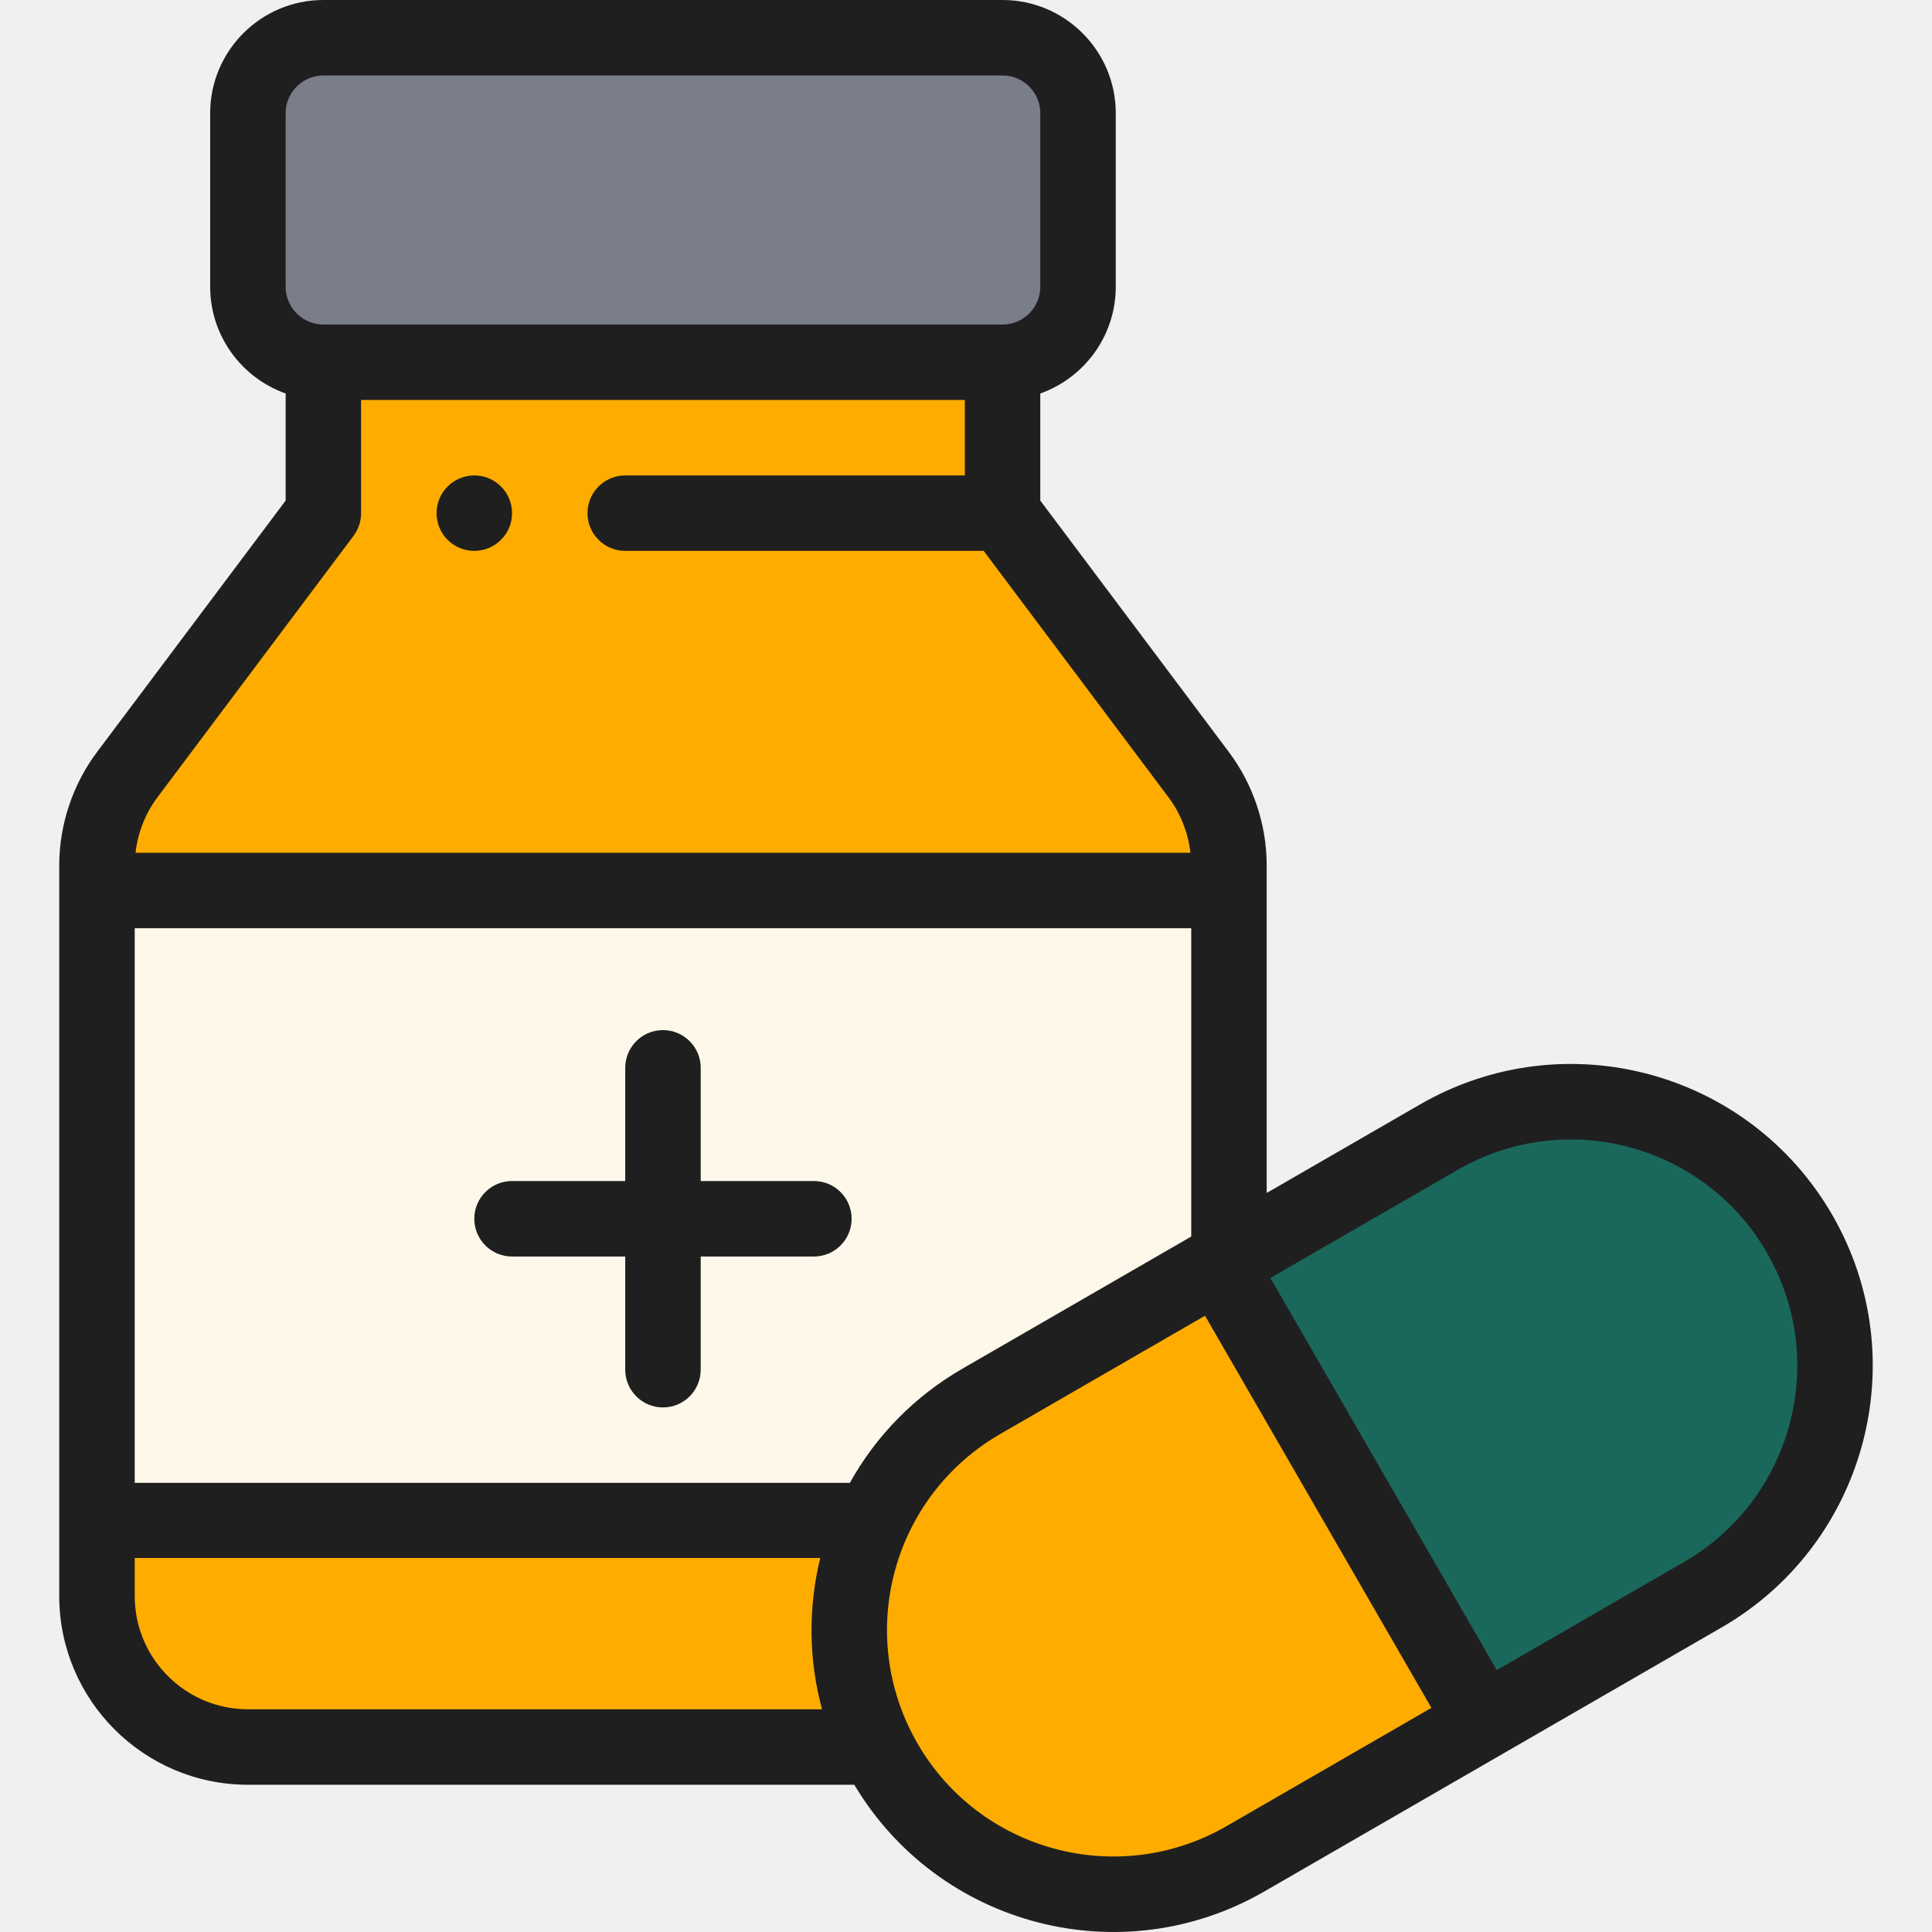
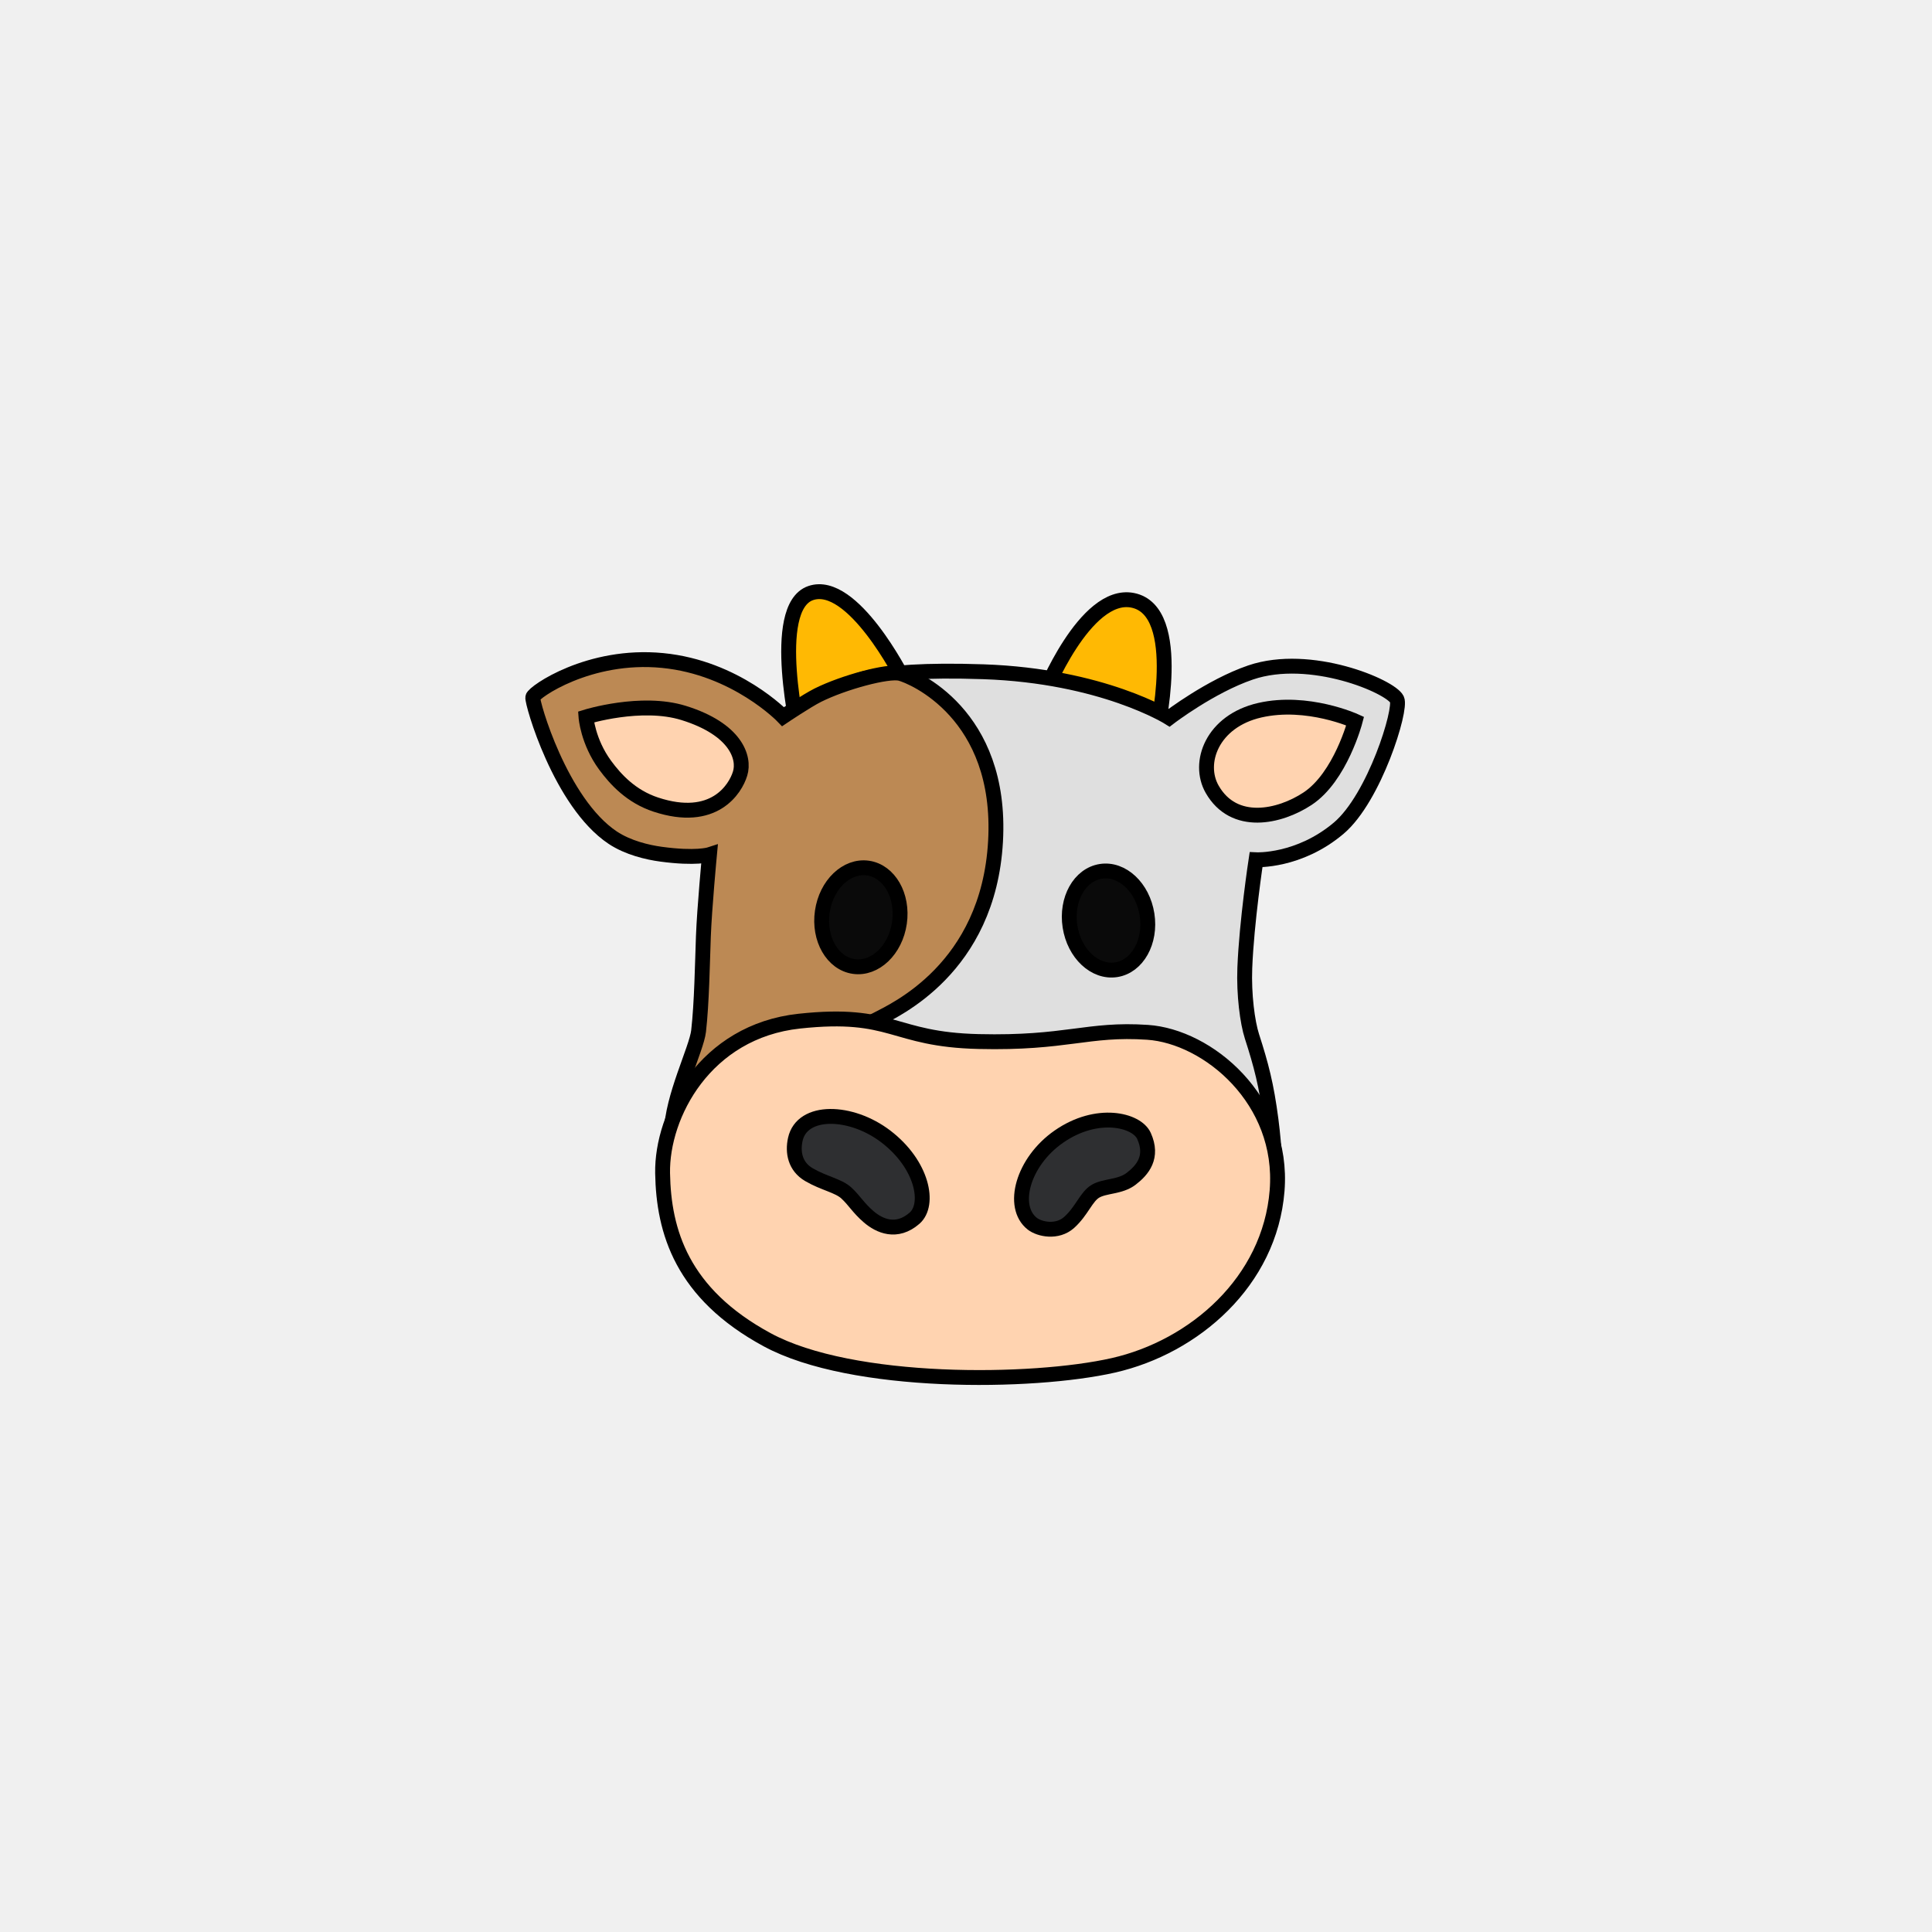
- <svg xmlns="http://www.w3.org/2000/svg" width="60" height="60" viewBox="0 0 60 60" fill="none">
-   <g clip-path="url(#clip0_52_319)">
-     <path d="M2.983 27.655V47.224H27.082L27.083 47.225L38.137 39.079V27.655H2.983Z" fill="#FDF8EA" />
-     <path d="M55.86 38.318C58.115 42.226 56.798 47.247 52.857 49.523L46.026 53.468L37.823 39.26C46.942 33.996 44.086 35.645 44.655 35.316C48.578 33.051 53.594 34.395 55.86 38.318Z" fill="#1A685B" />
-     <path d="M37.823 39.261L46.026 53.468L38.65 57.726C34.727 59.991 29.71 58.647 27.445 54.724C25.165 50.764 26.554 45.768 30.448 43.519L37.823 39.261Z" fill="#FFAC00" />
-     <path d="M31.106 15.937L37.2 24.061C37.808 24.873 38.137 25.86 38.137 26.873V27.655H2.983V26.873C2.983 25.86 3.312 24.873 3.92 24.061L10.013 15.937V11.249H31.106V15.937Z" fill="#FFAC00" />
-     <path d="M33.45 3.515V8.906C33.45 10.201 32.401 11.249 31.106 11.249H10.013C8.719 11.249 7.67 10.201 7.67 8.906V3.515C7.67 2.221 8.719 1.172 10.013 1.172H31.106C32.401 1.172 33.45 2.221 33.45 3.515Z" fill="#797E88" />
-     <path d="M27.083 47.225L27.082 47.224H2.983V49.568C2.983 52.156 5.081 54.255 7.67 54.255H27.193L27.195 54.254L27.083 47.225Z" fill="#FFAC00" />
-     <path d="M14.73 17.108C15.377 17.108 15.902 16.584 15.902 15.937C15.902 15.29 15.377 14.765 14.73 14.765C14.083 14.765 13.558 15.29 13.558 15.937C13.558 16.584 14.083 17.108 14.73 17.108Z" fill="#1F1F1F" />
-     <path d="M25.276 36.678H21.761V33.163C21.761 32.515 21.236 31.991 20.589 31.991C19.942 31.991 19.417 32.516 19.417 33.163V36.678H15.902C15.255 36.678 14.73 37.203 14.73 37.85C14.73 38.497 15.255 39.022 15.902 39.022H19.417V42.537C19.417 43.184 19.942 43.709 20.589 43.709C21.236 43.709 21.761 43.184 21.761 42.537V39.022H25.276C25.923 39.022 26.448 38.497 26.448 37.85C26.448 37.203 25.924 36.678 25.276 36.678Z" fill="#1F1F1F" />
-     <path d="M44.098 34.301L39.338 37.049V26.873C39.338 25.615 38.922 24.367 38.166 23.358L32.307 15.546V12.22C33.671 11.736 34.651 10.433 34.651 8.906V3.515C34.651 1.577 33.074 0 31.135 0H10.043C8.104 0 6.527 1.577 6.527 3.515V8.906C6.527 10.433 7.507 11.736 8.871 12.22V15.546L3.011 23.358C2.256 24.367 1.84 25.615 1.84 26.873V49.568C1.84 52.799 4.468 55.427 7.699 55.427H26.531C29.159 59.831 34.824 61.305 39.265 58.741L53.473 50.538C57.92 47.969 59.507 42.244 56.904 37.733C54.313 33.246 48.586 31.71 44.098 34.301ZM26.393 46.052H4.184V28.827H36.995V38.402L29.891 42.504C28.41 43.36 27.212 44.578 26.393 46.052ZM8.871 3.515C8.871 2.869 9.397 2.344 10.043 2.344H31.135C31.782 2.344 32.307 2.869 32.307 3.515V8.906C32.307 9.552 31.782 10.078 31.135 10.078H10.043C9.397 10.078 8.871 9.552 8.871 8.906L8.871 3.515ZM10.98 16.64C11.132 16.437 11.214 16.19 11.214 15.937V12.421H29.964V14.765H19.417C18.77 14.765 18.245 15.29 18.245 15.937C18.245 16.584 18.77 17.108 19.417 17.108H30.549L36.291 24.763C36.666 25.264 36.899 25.864 36.97 26.483H4.209C4.279 25.864 4.512 25.265 4.887 24.764L10.98 16.64ZM4.184 49.568V48.384H25.474C25.102 49.904 25.105 51.526 25.53 53.083H7.699C5.761 53.083 4.184 51.506 4.184 49.568ZM38.094 56.711C34.731 58.653 30.433 57.505 28.49 54.139C26.538 50.742 27.721 46.464 31.063 44.534L37.423 40.861L44.454 53.039L38.094 56.711ZM52.301 48.508L46.484 51.867L39.453 39.689L45.27 36.331C48.635 34.388 52.931 35.539 54.874 38.904C56.826 42.286 55.639 46.581 52.301 48.508Z" fill="#1F1F1F" />
+ <svg xmlns="http://www.w3.org/2000/svg" viewBox="-69.12 -69.12 266.24 266.24" aria-hidden="true" role="img" class="iconify iconify--noto" preserveAspectRatio="xMidYMid meet" fill="#000000" stroke="#000000" stroke-width="2.048">
+   <g id="SVGRepo_bgCarrier" stroke-width="0" />
+   <g id="SVGRepo_tracerCarrier" stroke-linecap="round" stroke-linejoin="round" />
+   <g id="SVGRepo_iconCarrier">
+     <path d="M74.69 26.69s5.69-14.35 12.25-13.09c7.32 1.41 3.24 18.72 3.24 18.72l-15.49-5.63z" fill="#ffb903" />
+     <path d="M55.27 24.29s-6.9-13.66-12.67-11.68s-1.55 19.99-1.55 19.99l14.22-8.31z" fill="#ffb903" />
+     <path d="M47.94 25.28s1.97-2.39 18.44-1.83C82.85 24.01 92 29.79 92 29.79s5.68-4.35 11.22-6.24c8.23-2.8 19.3 1.91 20.17 3.71c.67 1.37-3.1 13.57-8.02 17.74c-5.49 4.65-11.4 4.36-11.4 4.36s-1.3 8.55-1.55 14.92c-.14 3.66.36 7.48.99 9.43c1.27 3.94 1.99 6.65 2.62 11.48c.53 4.03.62 7.94.62 7.94L41.33 76.66l6.61-51.38z" fill="#dfdfdf" />
+     <path d="M38.79 75.54s10.23-2.72 12.95-4.18c2.32-1.24 15.35-6.95 16.33-24.54S56.63 24.11 54.94 23.68c-1.69-.42-7.79 1.22-11.36 3c-1.52.76-4.79 2.96-4.79 2.96s-6.48-6.76-16.61-7.74c-10.13-.99-17.74 4.36-17.88 5.07c-.14.7 3.8 14.53 11.01 19.34c2.1 1.4 4.8 2.03 6.65 2.28c4.84.66 6.69.06 6.69.06s-.7 7.46-.84 11.26s-.22 9.17-.66 13.05c-.28 2.49-3.66 9.1-3.75 13.98c-.06 3.24 15.39-11.4 15.39-11.4z" fill="#bc8954" />
+     <path d="M65.74 74.41c12.16.29 14.99-1.83 23.28-1.27s18.85 9.29 17.85 21.82c-1 12.53-11.42 21.54-22.56 24.07c-11.14 2.53-35.99 2.82-47.7-3.52c-11.76-6.36-14.28-14.92-14.42-22.95S28.04 73 41.03 71.6s12.71 2.53 24.71 2.81z" fill="#ffd3b0" />
+     <path d="M97.92 39.64c-2.08-3.64 0-9.39 6.57-10.89s13.14 1.5 13.14 1.5s-2.01 7.7-6.57 10.7c-3.85 2.54-10.14 3.94-13.14-1.31z" fill="#ffd3b0" />
+     <path d="M25.09 29.13c-5.85-1.82-13.46.55-13.46.55s.24 3.38 2.64 6.65c1.44 1.96 3.59 4.31 6.99 5.43c7.98 2.63 10.96-2.12 11.61-4.28c.67-2.16-.55-6.1-7.78-8.35z" fill="#ffd3b0" />
+     <ellipse transform="rotate(-81.802 49.515 57.292)" cx="49.52" cy="57.29" rx="6.85" ry="5.37" fill="#0a0a0a" />
+     <ellipse transform="rotate(-8.848 83.675 57.735)" cx="83.64" cy="57.73" rx="5.37" ry="6.86" fill="#0a0a0a" />
+     <path d="M73.14 99.52c-3-2.35-1.32-8.55 3.66-12.01c5.26-3.66 10.73-2.32 11.73-.09c1.31 2.91-.19 4.69-1.78 5.91c-1.51 1.15-3.57.94-4.88 1.69s-1.88 2.72-3.66 4.32c-1.65 1.47-4.07.95-5.07.18z" fill="#2e2f31" />
+     <path d="M40.48 87.88c.94-4.22 7.67-4.06 12.48-.38c5.08 3.89 6.1 9.39 3.94 11.26c-2.46 2.14-4.84 1.07-6.32-.21c-1.44-1.24-1.95-2.24-3.07-3.27c-1.11-1.02-3.1-1.32-5.16-2.53c-1.9-1.11-2.27-3.07-1.87-4.87z" fill="#2e2f31" />
  </g>
-   <defs>
-     <clipPath id="clip0_52_319">
-       <rect width="60" height="60" fill="white" />
-     </clipPath>
-   </defs>
</svg>
